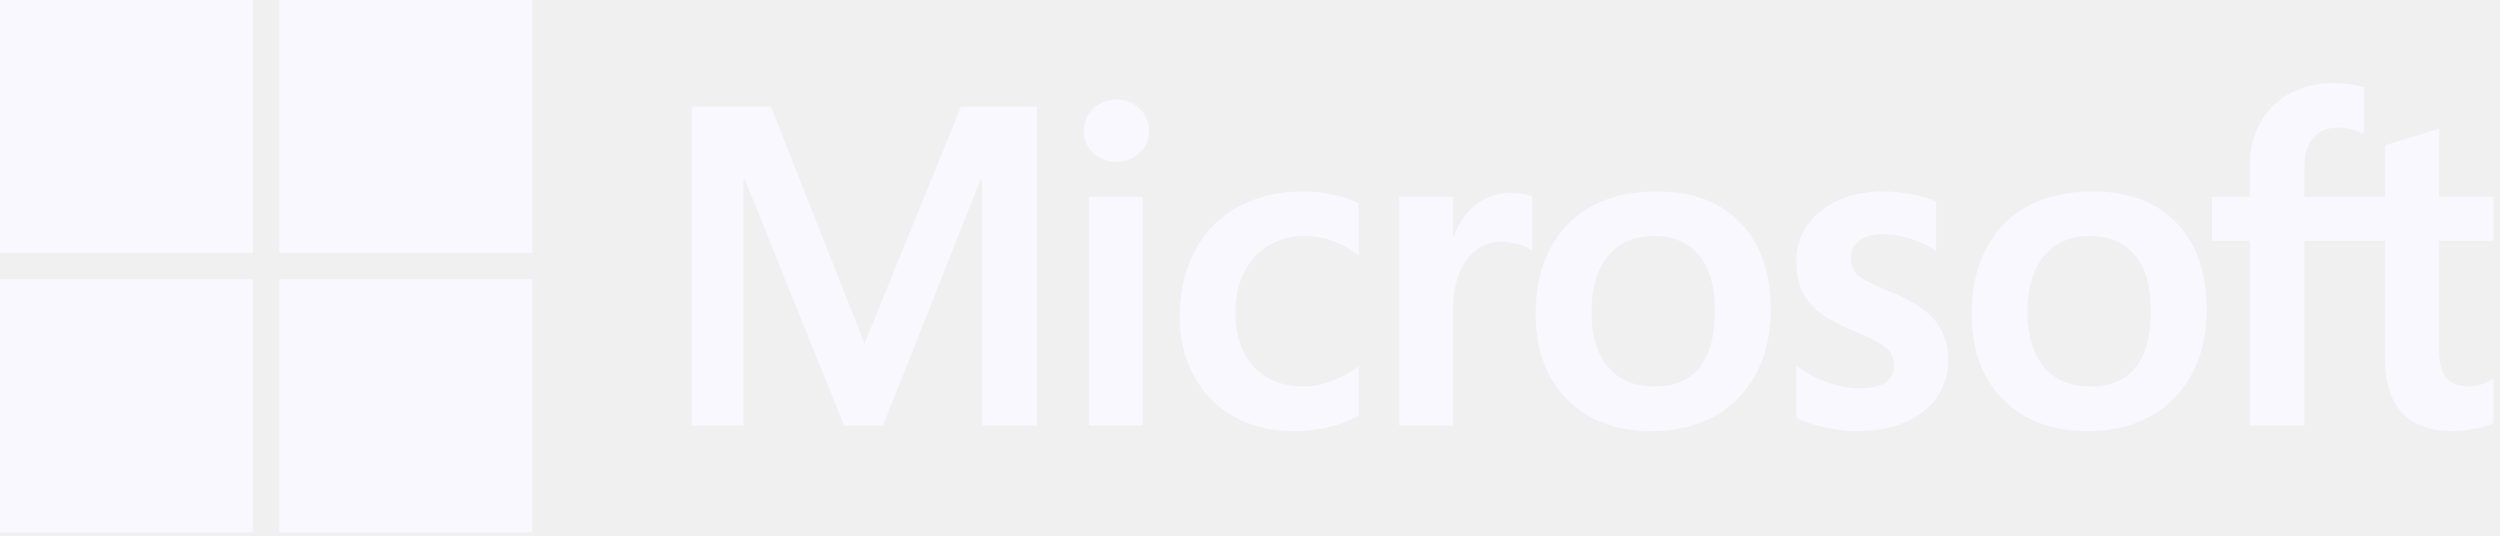
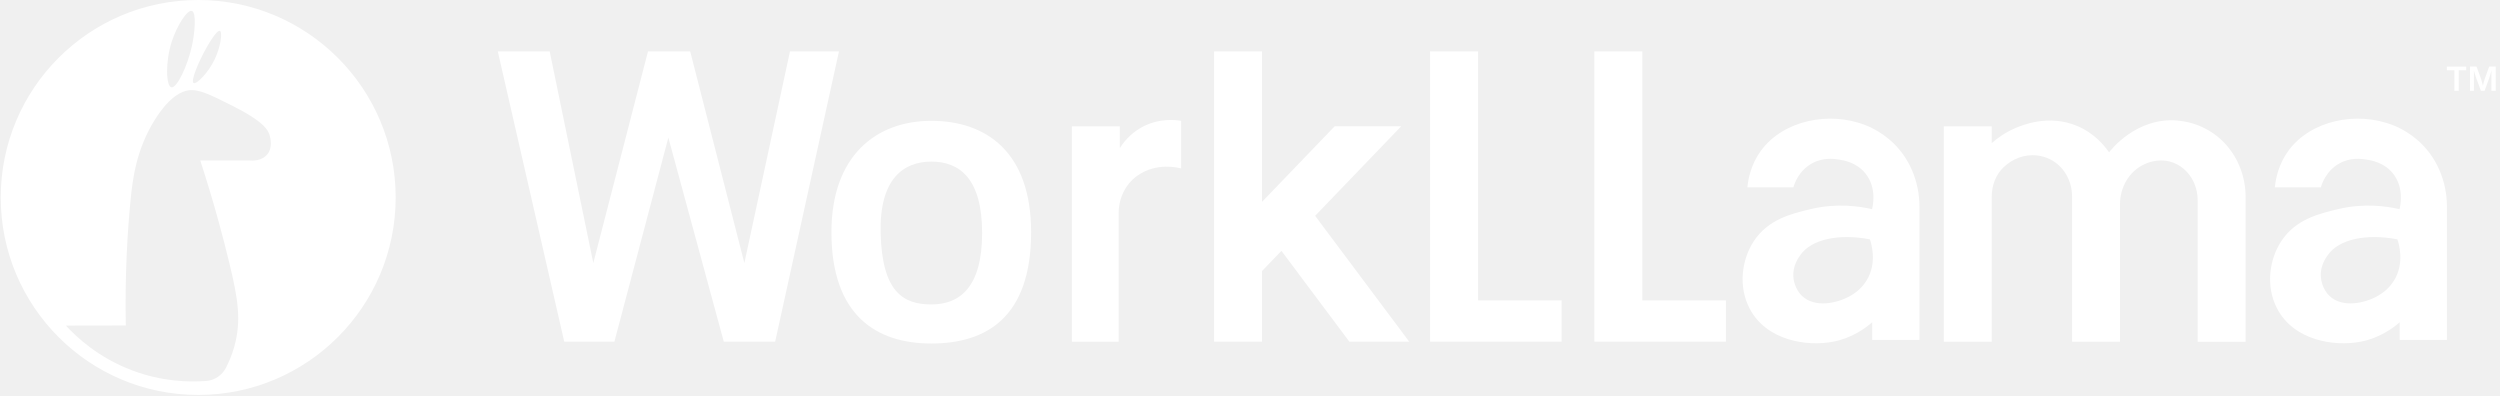
- <svg xmlns="http://www.w3.org/2000/svg" width="224" height="48" viewBox="0 0 224 48" fill="none">
-   <g clip-path="url(#clip0_56_2353)">
-     <path d="M223.418 21.577V17.648H218.538V11.54L218.374 11.59L213.791 12.992L213.701 13.02V17.648H206.468V15.07C206.468 13.869 206.736 12.95 207.265 12.338C207.791 11.732 208.542 11.425 209.5 11.425C210.19 11.425 210.903 11.587 211.621 11.907L211.801 11.987V7.85L211.716 7.819C211.046 7.578 210.135 7.457 209.006 7.457C207.583 7.457 206.29 7.766 205.162 8.38C204.05 8.978 203.135 9.883 202.524 10.988C201.905 12.103 201.59 13.389 201.59 14.814V17.648H198.193V21.578H201.59V38.13H206.468V21.577H213.701V32.096C213.701 36.428 215.744 38.624 219.775 38.624C220.471 38.62 221.165 38.543 221.846 38.394C222.57 38.238 223.063 38.082 223.354 37.916L223.418 37.878V33.913L223.22 34.044C222.955 34.221 222.625 34.364 222.239 34.471C221.85 34.581 221.526 34.636 221.275 34.636C220.331 34.636 219.633 34.381 219.199 33.879C218.761 33.373 218.538 32.486 218.538 31.247V21.577H223.418ZM187.301 34.636C185.53 34.636 184.135 34.049 183.151 32.893C182.162 31.73 181.66 30.074 181.66 27.968C181.66 25.797 182.162 24.097 183.152 22.914C184.136 21.739 185.518 21.143 187.261 21.143C188.952 21.143 190.298 21.712 191.263 22.837C192.232 23.966 192.723 25.652 192.723 27.85C192.723 30.074 192.261 31.783 191.349 32.925C190.443 34.06 189.082 34.636 187.301 34.636ZM187.518 17.154C184.141 17.154 181.458 18.144 179.546 20.096C177.634 22.048 176.665 24.749 176.665 28.126C176.665 31.333 177.611 33.912 179.477 35.791C181.343 37.671 183.882 38.623 187.024 38.623C190.298 38.623 192.927 37.62 194.839 35.641C196.75 33.665 197.719 30.989 197.719 27.691C197.719 24.434 196.81 21.836 195.017 19.969C193.223 18.101 190.699 17.154 187.518 17.154ZM168.801 17.154C166.503 17.154 164.603 17.742 163.151 18.901C161.691 20.066 160.95 21.595 160.95 23.445C160.95 24.406 161.11 25.26 161.425 25.985C161.741 26.712 162.231 27.351 162.882 27.888C163.528 28.421 164.525 28.979 165.847 29.547C166.958 30.004 167.786 30.391 168.312 30.696C168.827 30.994 169.192 31.295 169.398 31.587C169.598 31.873 169.7 32.265 169.7 32.748C169.7 34.124 168.67 34.794 166.55 34.794C165.763 34.794 164.866 34.629 163.883 34.306C162.907 33.987 161.986 33.52 161.153 32.921L160.95 32.776V37.471L161.024 37.506C161.715 37.825 162.585 38.093 163.61 38.305C164.634 38.516 165.563 38.624 166.371 38.624C168.864 38.624 170.872 38.033 172.337 36.868C173.811 35.694 174.559 34.13 174.559 32.215C174.559 30.835 174.156 29.651 173.363 28.696C172.576 27.749 171.209 26.88 169.303 26.111C167.785 25.502 166.812 24.996 166.411 24.607C166.024 24.232 165.827 23.701 165.827 23.03C165.827 22.434 166.07 21.957 166.568 21.57C167.07 21.182 167.768 20.984 168.643 20.984C169.456 20.984 170.287 21.113 171.114 21.364C171.941 21.616 172.666 21.953 173.272 22.365L173.471 22.501V18.047L173.395 18.014C172.836 17.774 172.099 17.569 171.204 17.403C170.312 17.238 169.504 17.154 168.801 17.154ZM148.235 34.636C146.465 34.636 145.069 34.049 144.086 32.893C143.096 31.73 142.595 30.074 142.595 27.968C142.595 25.797 143.096 24.097 144.087 22.914C145.07 21.739 146.452 21.143 148.196 21.143C149.887 21.143 151.233 21.712 152.197 22.837C153.166 23.966 153.658 25.652 153.658 27.85C153.658 30.074 153.195 31.783 152.284 32.925C151.378 34.06 150.016 34.636 148.235 34.636ZM148.453 17.154C145.074 17.154 142.392 18.144 140.48 20.096C138.569 22.048 137.599 24.749 137.599 28.126C137.599 31.334 138.546 33.912 140.411 35.791C142.277 37.671 144.816 38.623 147.959 38.623C151.231 38.623 153.862 37.62 155.774 35.641C157.685 33.665 158.654 30.989 158.654 27.691C158.654 24.434 157.745 21.836 155.951 19.969C154.156 18.101 151.633 17.154 148.453 17.154ZM130.195 21.195V17.648H125.377V38.13H130.195V27.652C130.195 25.87 130.599 24.407 131.396 23.301C132.183 22.209 133.232 21.655 134.512 21.655C134.946 21.655 135.433 21.727 135.96 21.869C136.483 22.009 136.861 22.162 137.084 22.323L137.287 22.47V17.613L137.208 17.579C136.76 17.389 136.125 17.293 135.322 17.293C134.111 17.293 133.028 17.681 132.1 18.447C131.285 19.121 130.696 20.044 130.246 21.195H130.195ZM116.75 17.154C114.539 17.154 112.567 17.629 110.89 18.563C109.21 19.499 107.911 20.836 107.026 22.536C106.146 24.232 105.699 26.213 105.699 28.423C105.699 30.357 106.133 32.133 106.989 33.698C107.846 35.266 109.059 36.493 110.594 37.344C112.128 38.193 113.9 38.624 115.861 38.624C118.151 38.624 120.106 38.166 121.673 37.264L121.736 37.227V32.813L121.534 32.961C120.813 33.484 120.019 33.897 119.177 34.188C118.325 34.485 117.549 34.636 116.869 34.636C114.978 34.636 113.461 34.044 112.359 32.878C111.255 31.71 110.695 30.071 110.695 28.007C110.695 25.931 111.279 24.249 112.429 23.008C113.576 21.771 115.097 21.143 116.948 21.143C118.532 21.143 120.075 21.679 121.534 22.738L121.736 22.885V18.234L121.671 18.198C121.121 17.89 120.373 17.636 119.442 17.444C118.516 17.252 117.61 17.154 116.75 17.154ZM102.381 17.648H97.563V38.13H102.381V17.648ZM100.022 8.923C99.229 8.923 98.537 9.193 97.969 9.727C97.398 10.264 97.108 10.94 97.108 11.736C97.108 12.521 97.395 13.184 97.959 13.706C98.521 14.227 99.215 14.491 100.022 14.491C100.828 14.491 101.524 14.227 102.093 13.707C102.664 13.184 102.954 12.521 102.954 11.736C102.954 10.968 102.672 10.299 102.116 9.749C101.561 9.201 100.855 8.923 100.022 8.923ZM88.001 16.137V38.129H92.918V9.55H86.112L77.462 30.778L69.069 9.55H61.986V38.13H66.607V16.135H66.766L75.63 38.13H79.116L87.842 16.137L88.001 16.137Z" fill="#FAF8FF" />
-     <path d="M22.664 22.664H0V0H22.664V22.664Z" fill="#FAF8FF" />
-     <path d="M47.69 22.664H25.025V0H47.69V22.664Z" fill="#FAF8FF" />
-     <path d="M22.664 47.697H0V25.033H22.664V47.697Z" fill="#FAF8FF" />
-     <path d="M47.69 47.697H25.025V25.033H47.69V47.697Z" fill="#FAF8FF" />
-   </g>
-   <defs>
-     <clipPath id="clip0_56_2353">
-       <rect width="223.418" height="48" fill="white" />
-     </clipPath>
-   </defs>
+ <svg xmlns="http://www.w3.org/2000/svg" width="474" height="75" viewBox="0 0 474 75" fill="none">
+   <path d="M463.93 13.32V12.63H467.59V13.32H466.17V17.22H465.35V13.32H463.93Z" fill="white" />
+   <path d="M468.31 17.22V12.62H469.55L470.42 14.99C470.45 15.08 470.49 15.19 470.52 15.33C470.55 15.47 470.6 15.62 470.64 15.78C470.68 15.94 470.72 16.1 470.75 16.25C470.78 16.4 470.82 16.54 470.84 16.66H470.67C470.69 16.54 470.73 16.41 470.76 16.26C470.79 16.11 470.83 15.95 470.87 15.79C470.91 15.63 470.95 15.48 470.99 15.34C471.03 15.2 471.06 15.08 471.09 14.99L471.95 12.62H473.19V17.22H472.37V14.9C472.37 14.8 472.37 14.68 472.37 14.54C472.37 14.4 472.37 14.25 472.37 14.09C472.37 13.93 472.37 13.77 472.38 13.6C472.39 13.43 472.38 13.28 472.38 13.13H472.44C472.4 13.29 472.35 13.46 472.31 13.63C472.27 13.8 472.21 13.96 472.17 14.12C472.13 14.28 472.08 14.43 472.04 14.56C472 14.69 471.96 14.8 471.93 14.89L471.08 17.21H470.38L469.52 14.89C469.49 14.8 469.45 14.7 469.41 14.56C469.37 14.42 469.32 14.28 469.27 14.13C469.22 13.98 469.17 13.81 469.12 13.63C469.07 13.45 469.02 13.29 468.98 13.12H469.05C469.05 13.26 469.05 13.41 469.05 13.57C469.05 13.73 469.05 13.89 469.06 14.06C469.07 14.23 469.06 14.38 469.06 14.52C469.06 14.66 469.06 14.79 469.06 14.89V17.21H468.25L468.31 17.22Z" fill="white" />
+   <path d="M94.38 9.74H104.22C106.98 23.12 109.74 36.49 112.49 49.87C115.95 36.49 119.41 23.12 122.86 9.74H130.86C134.28 23.12 137.7 36.49 141.13 49.87C144.01 36.49 146.89 23.12 149.78 9.74H159.07C155.04 28.09 151 46.43 146.97 64.78H137.23C133.73 51.88 130.23 38.99 126.72 26.09C123.31 38.99 119.9 51.88 116.49 64.78H106.98C102.78 46.43 98.58 28.09 94.38 9.74Z" fill="white" />
+   <path d="M176.57 22.91C166.11 22.91 157.64 29.55 157.64 44.02C157.64 59.77 166.12 65.13 176.57 65.13C187.02 65.13 195.5 60.17 195.5 44.02C195.5 28.86 187.02 22.91 176.57 22.91ZM176.59 57.72C171.28 57.72 167.24 55.4 166.97 44.18C166.72 33.93 171.28 30.64 176.59 30.64C181.9 30.64 186.21 33.81 186.21 44.18C186.21 54.55 181.9 57.72 176.59 57.72Z" fill="white" />
+   <path d="M203.229 23.95H212.32V28.08C212.9 27.15 214.159 25.43 216.399 24.17C219.709 22.32 222.929 22.74 223.949 22.91V31.94C223.349 31.78 219.279 30.75 215.66 33.3C215.639 33.32 215.609 33.33 215.589 33.35C213.349 34.96 212.1 37.63 212.1 40.39V64.79H203.229V23.95Z" fill="white" />
+   <path d="M267.189 64.78H255.839L242.959 47.56L239.279 51.39V64.78H230.189V9.74H239.279V38.27L243.829 33.54L253.059 23.94H265.669L249.349 40.92L267.189 64.78Z" fill="white" />
+   <path d="M280.24 56.95V9.74H271.14V56.95V64.78H280.24H296.08V56.95H280.24Z" fill="white" />
+   <path d="M311.38 56.95V9.74H302.29V56.95V64.78H311.38H327.23V56.95H311.38Z" fill="white" />
+   <path d="M412.91 22.85C405.05 22.17 400.16 28.5 399.88 28.89C398.93 27.51 397.05 25.26 393.92 23.92C388.45 21.57 383.32 23.77 382.08 24.3C380.15 25.13 378.69 26.2 377.63 27.14V23.95H368.54V64.79H377.63V37.28C377.63 35.2 378.38 33.15 379.88 31.71C381.59 30.07 383.9 29.21 386.22 29.47C387.08 29.57 387.9 29.82 388.67 30.19C391.31 31.49 392.86 34.29 392.86 37.23V64.79H401.95V38.72C401.95 35.53 403.67 32.47 406.58 31.14C408.11 30.43 409.79 30.23 411.35 30.62C412.4 30.88 413.27 31.38 413.98 31.97C415.75 33.44 416.68 35.69 416.68 37.99V64.8H425.77V37.33C425.77 31.89 422.86 26.74 417.99 24.31C416.42 23.52 414.7 23.02 412.9 22.87L412.91 22.85Z" fill="white" />
+   <path d="M353.64 23.72C346.85 21.04 338.07 22.8 333.85 28.61C332.01 31.14 331.47 33.83 331.3 35.52H340.03C340.19 34.94 340.98 32.41 343.53 30.99C345.66 29.8 347.74 30.12 348.62 30.25C349.52 30.39 351.91 30.75 353.61 32.79C355.96 35.6 355.05 39.25 354.94 39.66C352.56 39.11 348.29 38.45 343.25 39.66C339.68 40.51 335.26 41.57 332.53 45.71C330.22 49.22 329.55 54.3 331.71 58.46C334.87 64.58 342.59 65.76 347.6 64.78C351.17 64.08 353.67 62.23 354.97 61.1V64.45H363.93V39.19C363.93 34.32 361.94 29.58 358.21 26.44C356.95 25.38 355.44 24.42 353.65 23.71L353.64 23.72ZM353.86 53.24C352.78 54.98 351.33 55.81 350.73 56.15C348.34 57.49 344.16 58.42 341.71 56.15C340.2 54.75 340.04 52.77 340.02 52.48C339.88 50.43 340.93 48.94 341.37 48.32C343.47 45.35 348.67 44.25 354.53 45.38C354.74 45.98 356.02 49.79 353.87 53.24H353.86Z" fill="white" />
+   <path d="M453.65 23.72C446.86 21.04 438.08 22.8 433.86 28.61C432.02 31.14 431.48 33.83 431.31 35.52H440.04C440.2 34.94 440.99 32.41 443.54 30.99C445.67 29.8 447.75 30.12 448.63 30.25C449.53 30.39 451.92 30.75 453.62 32.79C455.97 35.6 455.06 39.25 454.95 39.66C452.57 39.11 448.3 38.45 443.26 39.66C439.69 40.51 435.27 41.57 432.54 45.71C430.23 49.22 429.56 54.3 431.72 58.46C434.88 64.58 442.6 65.76 447.61 64.78C451.18 64.08 453.68 62.23 454.98 61.1V64.45H463.94V39.19C463.94 34.32 461.95 29.58 458.22 26.44C456.96 25.38 455.45 24.42 453.66 23.71L453.65 23.72ZM453.87 53.24C452.79 54.98 451.34 55.81 450.74 56.15C448.35 57.49 444.17 58.42 441.72 56.15C440.21 54.75 440.05 52.77 440.03 52.48C439.89 50.43 440.94 48.94 441.38 48.32C443.48 45.35 448.68 44.25 454.54 45.38C454.75 45.98 456.03 49.79 453.88 53.24H453.87Z" fill="white" />
+   <path d="M37.58 0C16.91 0 0.14 16.76 0.14 37.44C0.14 58.12 16.9 74.88 37.58 74.88C58.26 74.88 75.02 58.12 75.02 37.44C75.02 16.76 58.26 0 37.58 0ZM38.62 10.01C39.31 8.7 41.08 5.61 41.69 5.86C42.22 6.08 41.84 8.85 40.74 11.18C39.48 13.85 37.23 16.06 36.7 15.74C36.12 15.39 37.6 11.94 38.62 10.01ZM32.58 7.85C33.53 4.91 35.49 1.8 36.37 2.07C37.28 2.35 36.95 6.2 36.37 8.79C35.55 12.5 33.53 16.79 32.49 16.55C31.47 16.32 31.32 11.72 32.58 7.84V7.85ZM50.64 29.31C49.55 30.6 47.68 30.46 47.43 30.43H37.97C40.44 38 42.24 44.69 43.56 50.19C45.07 56.5 45.83 60.76 44.41 65.76C43.98 67.29 43.41 68.62 42.84 69.73C42.11 71.15 40.7 72.11 39.11 72.23C35.76 72.48 30.71 72.35 25.12 70.25C18.62 67.81 14.48 63.89 12.49 61.73C16.28 61.73 20.07 61.72 23.85 61.71C23.67 52.11 24.16 44.05 24.76 37.91C25.14 34.05 25.81 28.32 29.41 22.62C32.34 17.98 34.7 17.33 35.51 17.17C37.49 16.76 39.69 17.86 44.07 20.06C50.11 23.09 50.87 24.74 51.13 25.67C51.25 26.11 51.77 27.98 50.65 29.31H50.64Z" fill="white" />
</svg>
